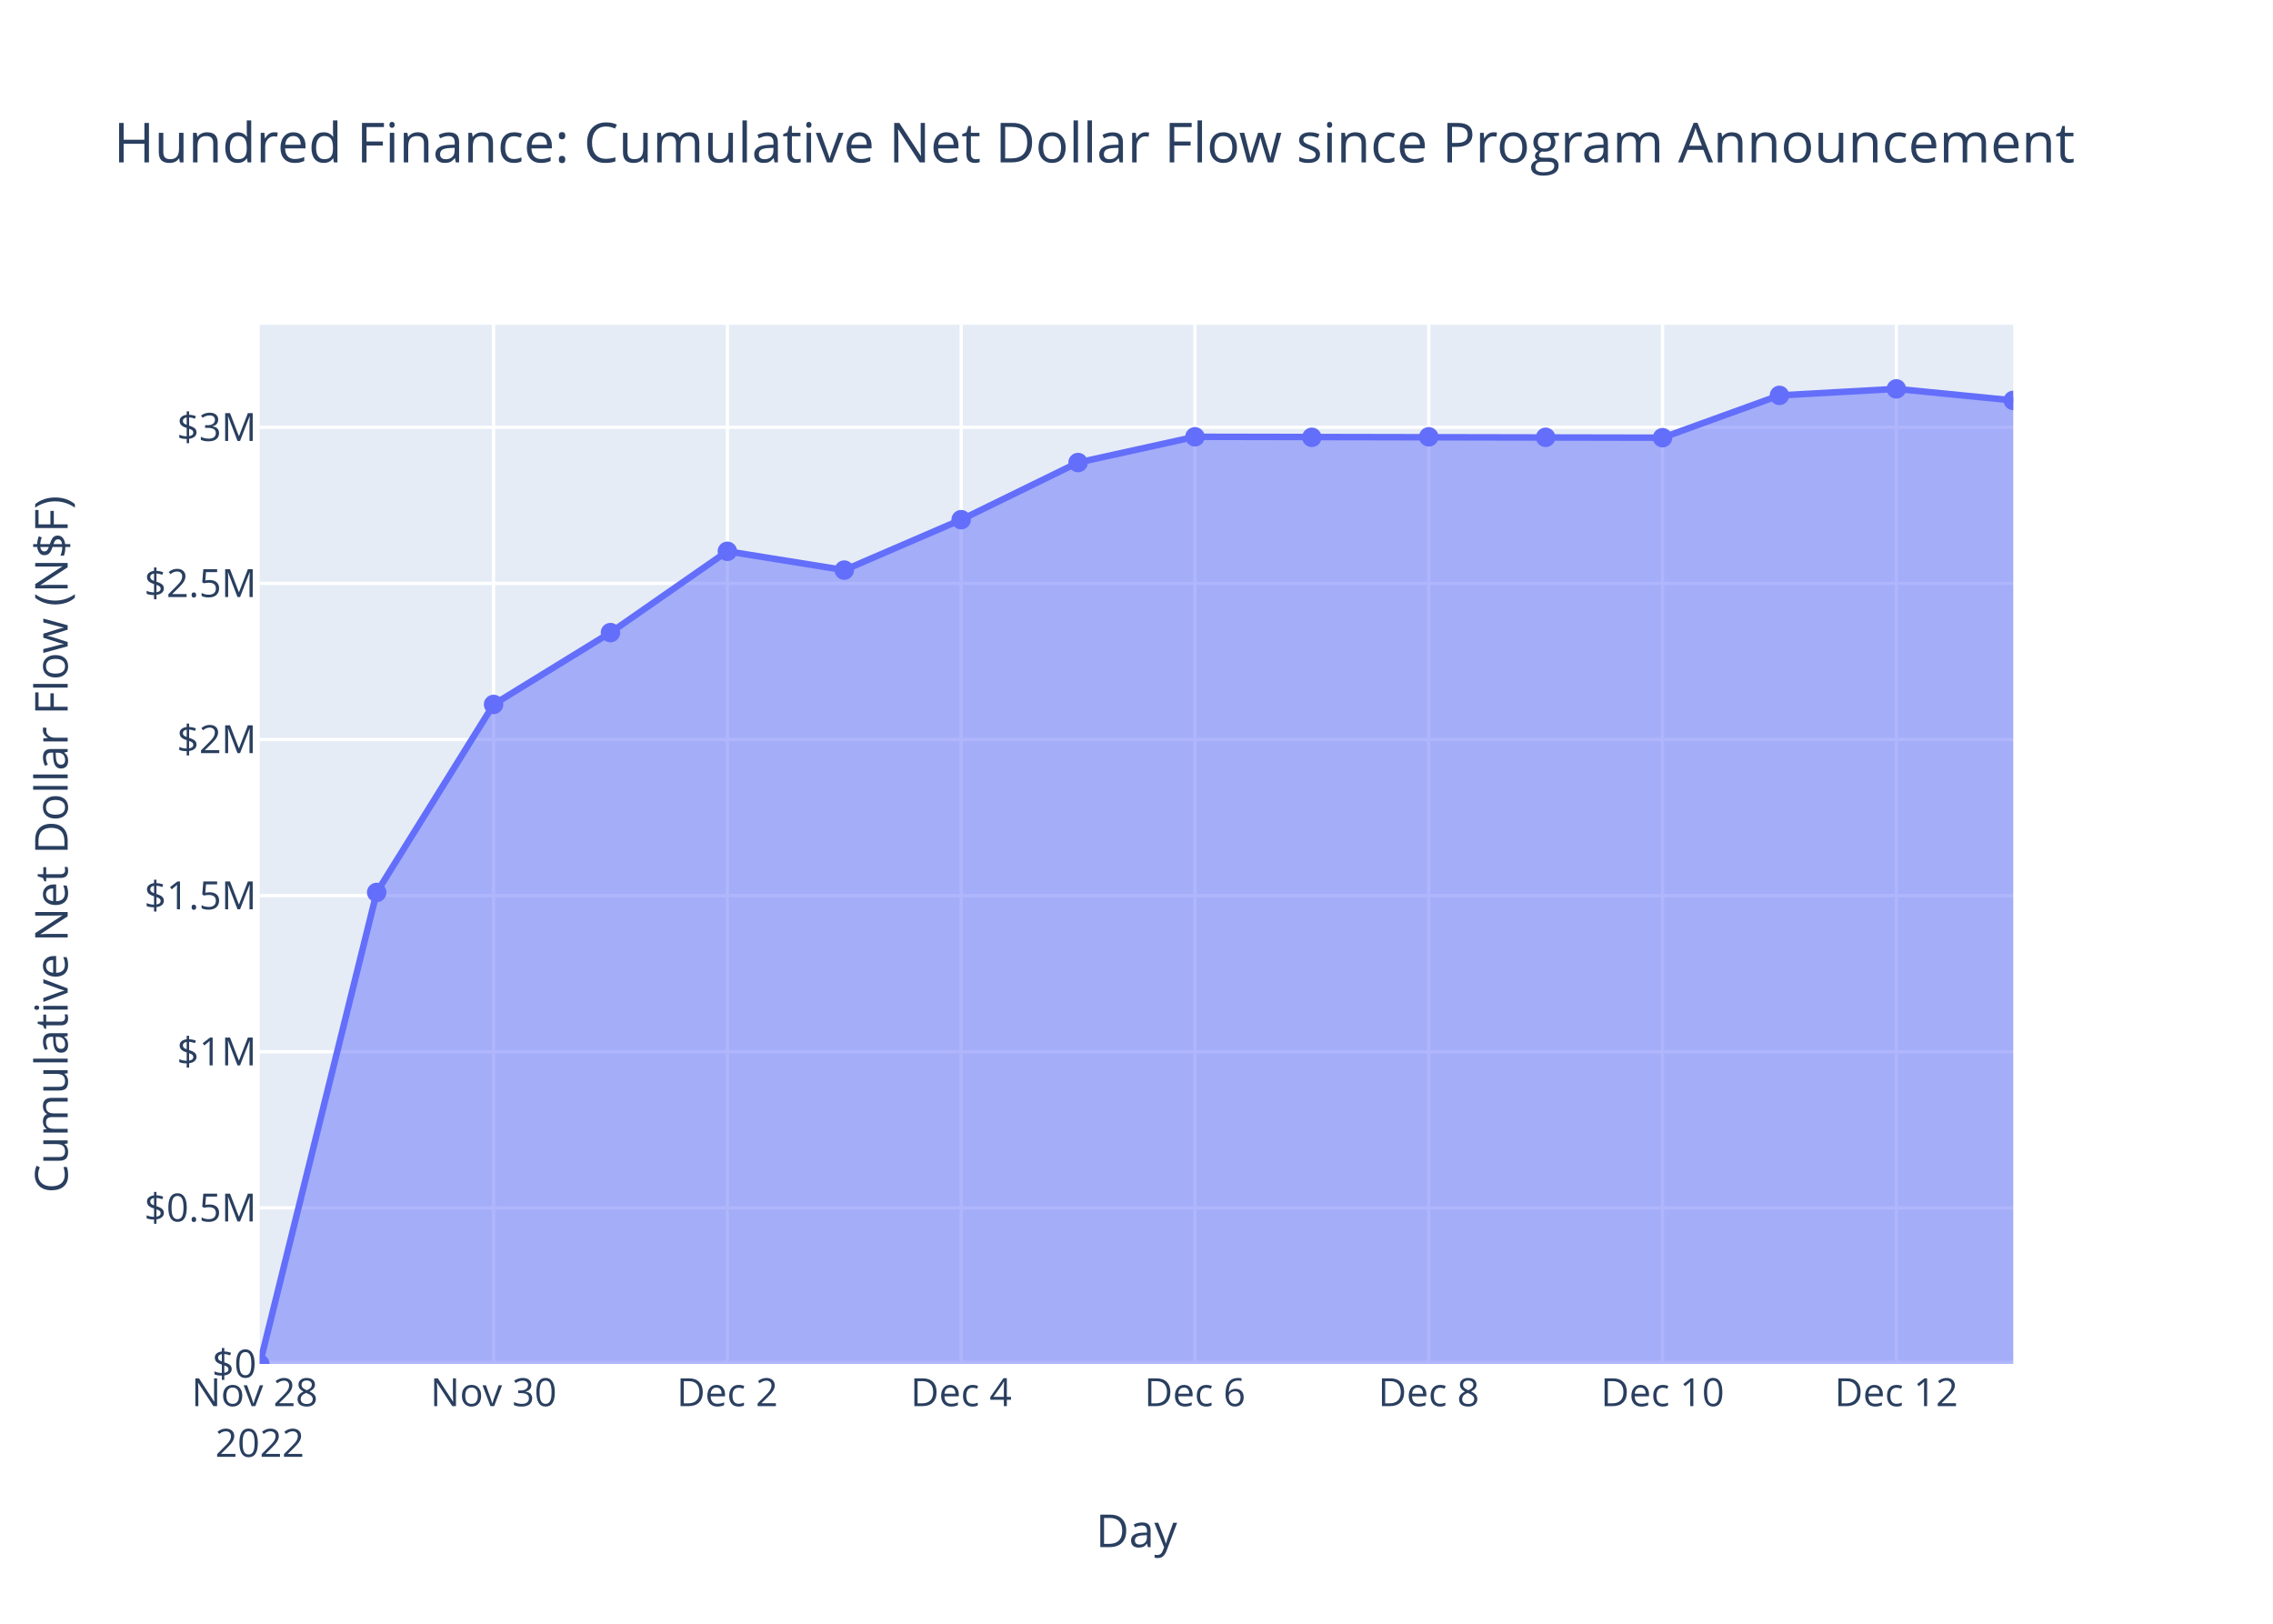
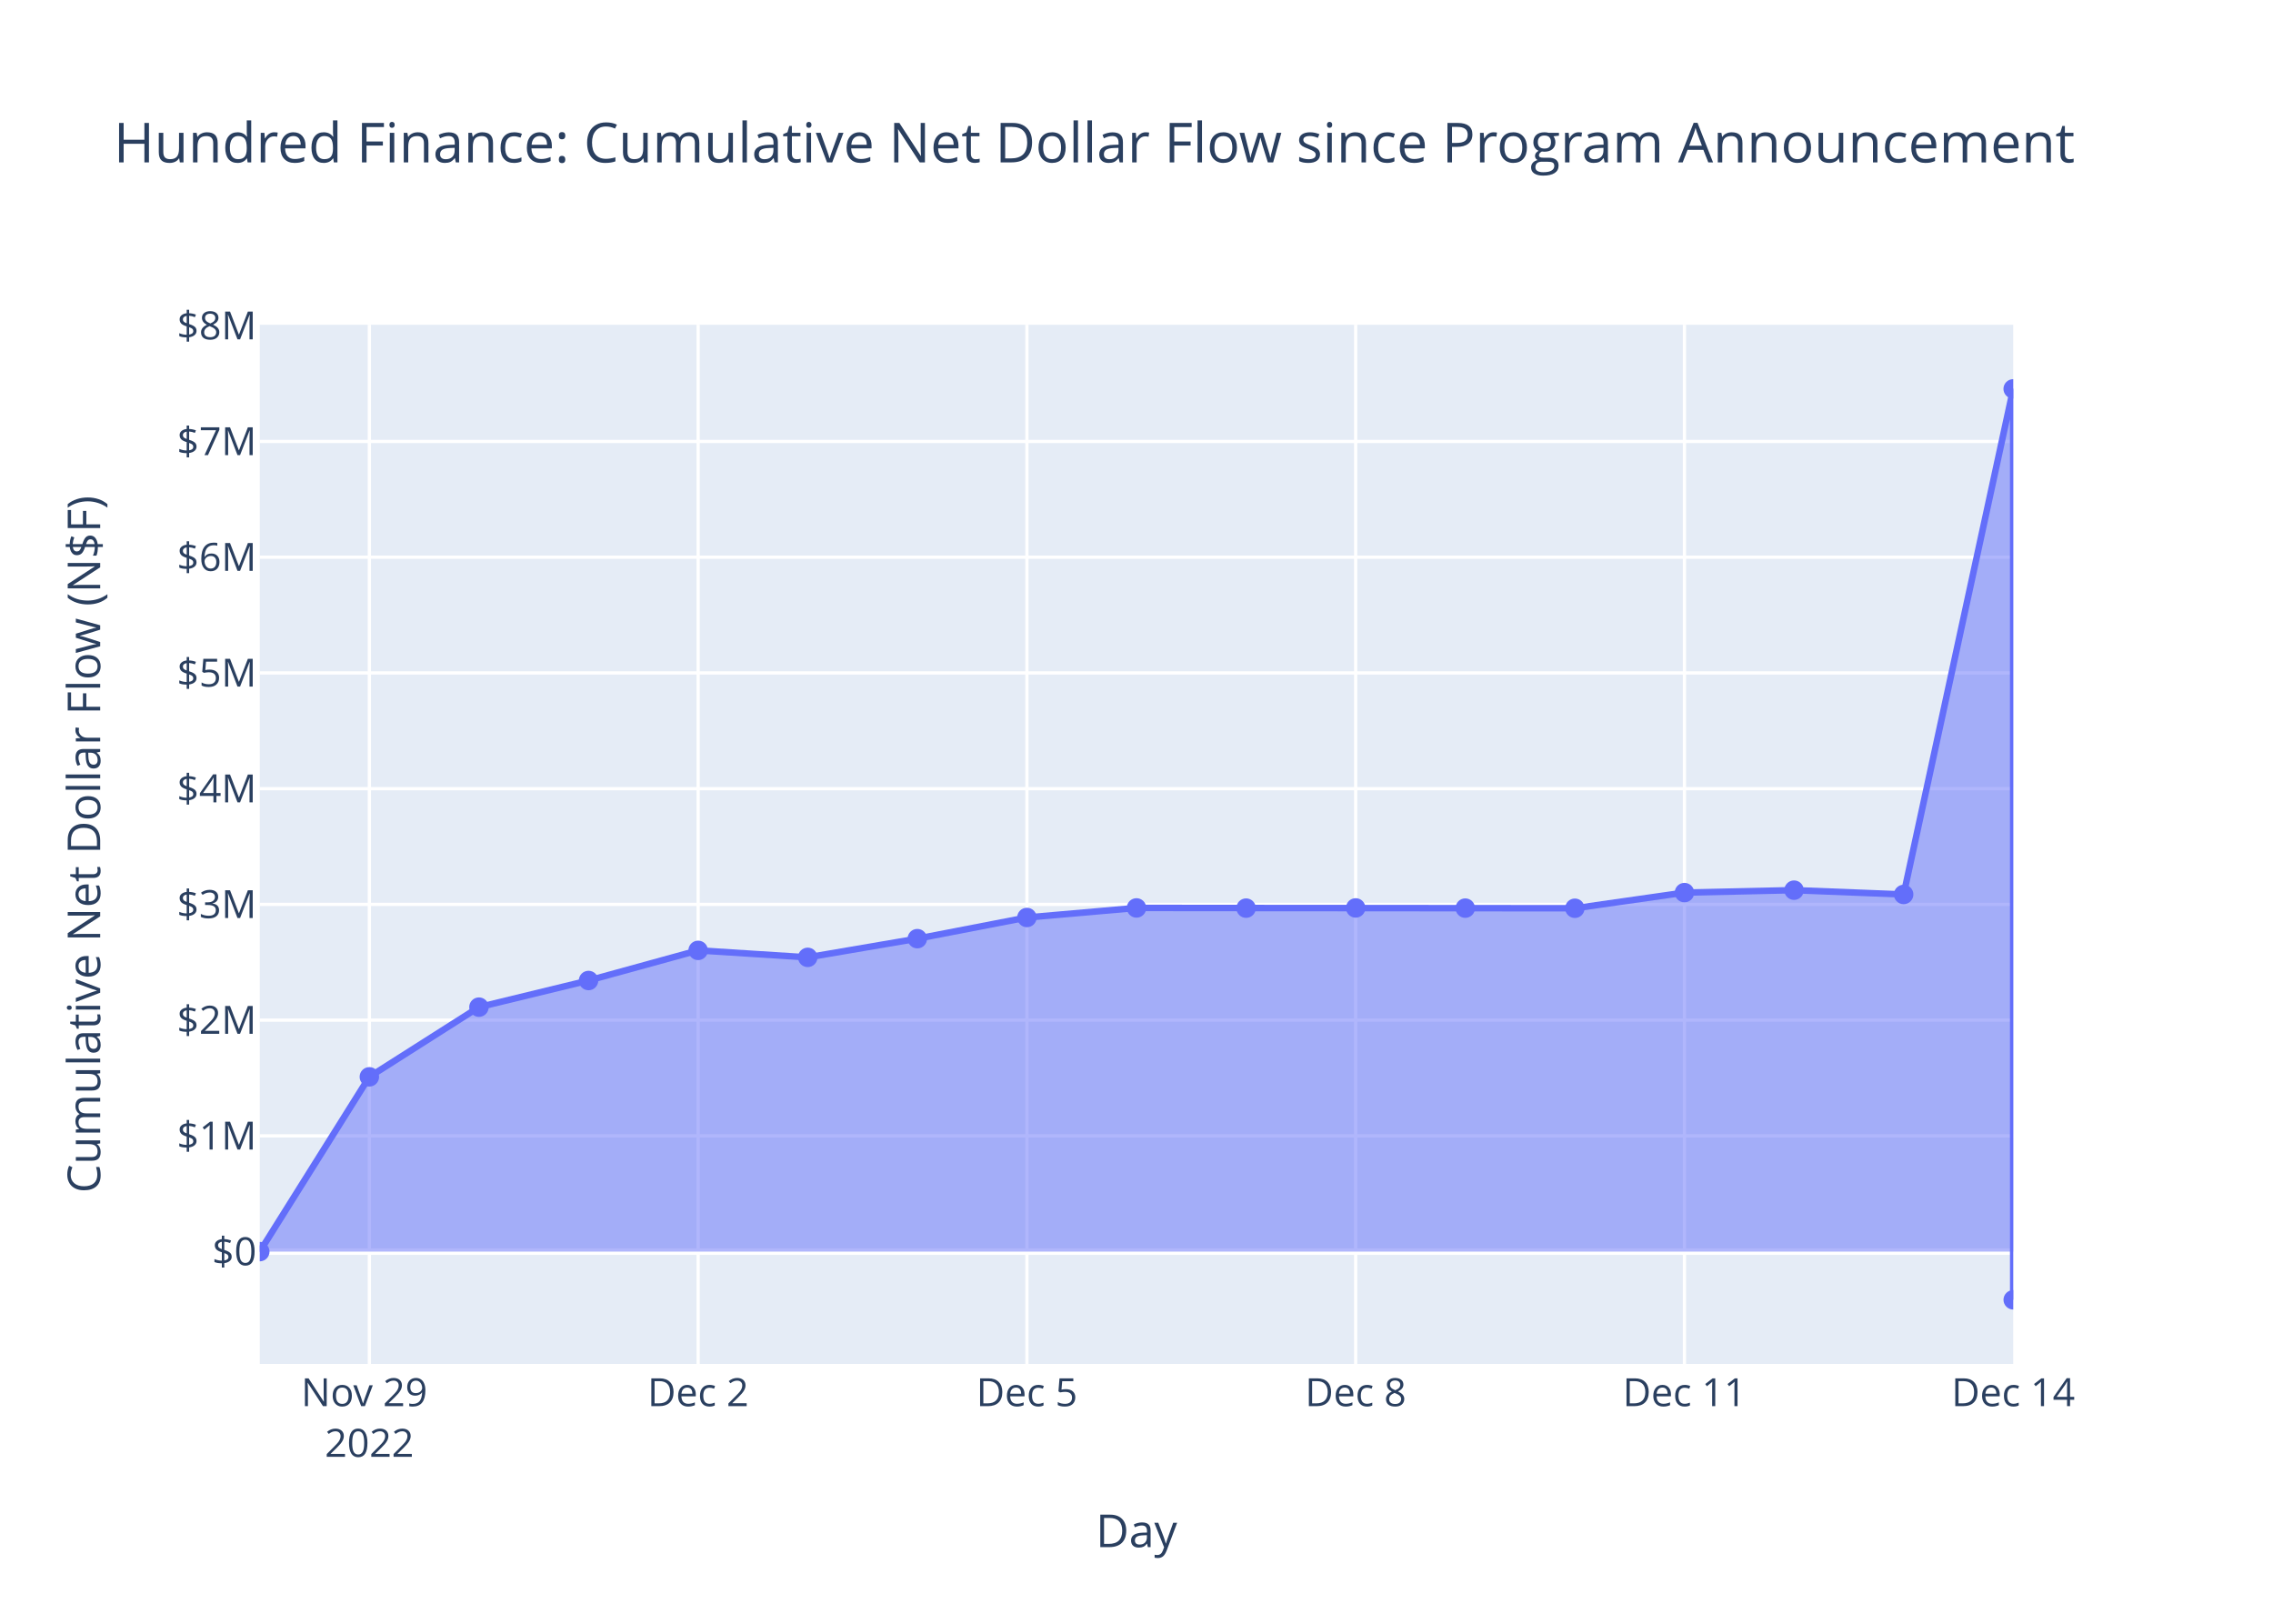
<svg xmlns="http://www.w3.org/2000/svg" class="main-svg" width="700" height="500" style="" viewBox="0 0 700 500">
  <rect x="0" y="0" width="700" height="500" style="fill: rgb(255, 255, 255); fill-opacity: 1;" />
-   <defs id="defs-d6b5f0">
+   <defs id="defs-e18f85">
    <g class="clips">
-       <clipPath id="clipd6b5f0xyplot" class="plotclip">
+       <clipPath id="clipe18f85xyplot" class="plotclip">
        <rect width="540" height="320" />
      </clipPath>
-       <clipPath class="axesclip" id="clipd6b5f0x">
+       <clipPath class="axesclip" id="clipe18f85x">
        <rect x="80" y="0" width="540" height="500" />
      </clipPath>
-       <clipPath class="axesclip" id="clipd6b5f0y">
+       <clipPath class="axesclip" id="clipe18f85y">
        <rect x="0" y="100" width="700" height="320" />
      </clipPath>
-       <clipPath class="axesclip" id="clipd6b5f0xy">
+       <clipPath class="axesclip" id="clipe18f85xy">
        <rect x="80" y="100" width="540" height="320" />
      </clipPath>
    </g>
    <g class="gradients" />
    <g class="patterns" />
  </defs>
  <g class="bglayer">
    <rect class="bg" x="80" y="100" width="540" height="320" style="fill: rgb(229, 236, 246); fill-opacity: 1; stroke-width: 0;" />
  </g>
  <g class="layer-below">
    <g class="imagelayer" />
    <g class="shapelayer" />
  </g>
  <g class="cartesianlayer">
    <g class="subplot xy">
      <g class="layer-subplot">
        <g class="shapelayer" />
        <g class="imagelayer" />
      </g>
      <g class="minor-gridlayer">
        <g class="x" />
        <g class="y" />
      </g>
      <g class="gridlayer">
        <g class="x">
-           <path class="xgrid crisp" transform="translate(152,0)" d="M0,100v320" style="stroke: rgb(255, 255, 255); stroke-opacity: 1; stroke-width: 1px;" />
-           <path class="xgrid crisp" transform="translate(224,0)" d="M0,100v320" style="stroke: rgb(255, 255, 255); stroke-opacity: 1; stroke-width: 1px;" />
-           <path class="xgrid crisp" transform="translate(296,0)" d="M0,100v320" style="stroke: rgb(255, 255, 255); stroke-opacity: 1; stroke-width: 1px;" />
-           <path class="xgrid crisp" transform="translate(368,0)" d="M0,100v320" style="stroke: rgb(255, 255, 255); stroke-opacity: 1; stroke-width: 1px;" />
-           <path class="xgrid crisp" transform="translate(440,0)" d="M0,100v320" style="stroke: rgb(255, 255, 255); stroke-opacity: 1; stroke-width: 1px;" />
-           <path class="xgrid crisp" transform="translate(512,0)" d="M0,100v320" style="stroke: rgb(255, 255, 255); stroke-opacity: 1; stroke-width: 1px;" />
-           <path class="xgrid crisp" transform="translate(584,0)" d="M0,100v320" style="stroke: rgb(255, 255, 255); stroke-opacity: 1; stroke-width: 1px;" />
+           <path class="xgrid crisp" transform="translate(113.75,0)" d="M0,100v320" style="stroke: rgb(255, 255, 255); stroke-opacity: 1; stroke-width: 1px;" />
+           <path class="xgrid crisp" transform="translate(215,0)" d="M0,100v320" style="stroke: rgb(255, 255, 255); stroke-opacity: 1; stroke-width: 1px;" />
+           <path class="xgrid crisp" transform="translate(316.25,0)" d="M0,100v320" style="stroke: rgb(255, 255, 255); stroke-opacity: 1; stroke-width: 1px;" />
+           <path class="xgrid crisp" transform="translate(417.5,0)" d="M0,100v320" style="stroke: rgb(255, 255, 255); stroke-opacity: 1; stroke-width: 1px;" />
+           <path class="xgrid crisp" transform="translate(518.75,0)" d="M0,100v320" style="stroke: rgb(255, 255, 255); stroke-opacity: 1; stroke-width: 1px;" />
        </g>
        <g class="y">
-           <path class="ygrid crisp" transform="translate(0,371.93)" d="M80,0h540" style="stroke: rgb(255, 255, 255); stroke-opacity: 1; stroke-width: 1px;" />
-           <path class="ygrid crisp" transform="translate(0,323.86)" d="M80,0h540" style="stroke: rgb(255, 255, 255); stroke-opacity: 1; stroke-width: 1px;" />
-           <path class="ygrid crisp" transform="translate(0,275.79)" d="M80,0h540" style="stroke: rgb(255, 255, 255); stroke-opacity: 1; stroke-width: 1px;" />
-           <path class="ygrid crisp" transform="translate(0,227.71)" d="M80,0h540" style="stroke: rgb(255, 255, 255); stroke-opacity: 1; stroke-width: 1px;" />
-           <path class="ygrid crisp" transform="translate(0,179.64)" d="M80,0h540" style="stroke: rgb(255, 255, 255); stroke-opacity: 1; stroke-width: 1px;" />
-           <path class="ygrid crisp" transform="translate(0,131.57)" d="M80,0h540" style="stroke: rgb(255, 255, 255); stroke-opacity: 1; stroke-width: 1px;" />
+           <path class="ygrid crisp" transform="translate(0,349.77)" d="M80,0h540" style="stroke: rgb(255, 255, 255); stroke-opacity: 1; stroke-width: 1px;" />
+           <path class="ygrid crisp" transform="translate(0,314.13)" d="M80,0h540" style="stroke: rgb(255, 255, 255); stroke-opacity: 1; stroke-width: 1px;" />
+           <path class="ygrid crisp" transform="translate(0,278.49)" d="M80,0h540" style="stroke: rgb(255, 255, 255); stroke-opacity: 1; stroke-width: 1px;" />
+           <path class="ygrid crisp" transform="translate(0,242.86)" d="M80,0h540" style="stroke: rgb(255, 255, 255); stroke-opacity: 1; stroke-width: 1px;" />
+           <path class="ygrid crisp" transform="translate(0,207.22)" d="M80,0h540" style="stroke: rgb(255, 255, 255); stroke-opacity: 1; stroke-width: 1px;" />
+           <path class="ygrid crisp" transform="translate(0,171.58)" d="M80,0h540" style="stroke: rgb(255, 255, 255); stroke-opacity: 1; stroke-width: 1px;" />
+           <path class="ygrid crisp" transform="translate(0,135.94)" d="M80,0h540" style="stroke: rgb(255, 255, 255); stroke-opacity: 1; stroke-width: 1px;" />
        </g>
      </g>
      <g class="zerolinelayer">
-         <path class="yzl zl crisp" transform="translate(0,420)" d="M80,0h540" style="stroke: rgb(255, 255, 255); stroke-opacity: 1; stroke-width: 2px;" />
+         <path class="yzl zl crisp" transform="translate(0,385.41)" d="M80,0h540" style="stroke: rgb(255, 255, 255); stroke-opacity: 1; stroke-width: 2px;" />
      </g>
      <path class="xlines-below" />
      <path class="ylines-below" />
      <g class="overlines-below" />
      <g class="xaxislayer-below" />
      <g class="yaxislayer-below" />
      <g class="overaxes-below" />
-       <g class="plot" transform="translate(80,100)" clip-path="url(#clipd6b5f0xyplot)">
+       <g class="plot" transform="translate(80,100)" clip-path="url(#clipe18f85xyplot)">
        <g class="scatterlayer mlayer">
-           <g class="trace scatter trace695b90" style="stroke-miterlimit: 2;">
+           <g class="trace scatter tracefec432" style="stroke-miterlimit: 2;">
            <g class="fills">
              <g>
-                 <path class="js-fill" d="M540,320L0,320L0,320L36,174.81L72,116.92L108,94.79L144,69.76L180,75.55L216,60.02L252,42.43L288,34.5L432,34.78L468,21.75L504,19.75L540,23.3" style="fill: rgb(99, 110, 250); fill-opacity: 0.5; stroke-width: 0;" />
+                 <path class="js-fill" d="M540,285.41L0,285.41L0,285.41L33.75,231.59L67.5,210.13L101.25,201.93L135,192.65L168.75,194.8L202.5,189.04L236.25,182.52L270,179.58L405,179.68L438.75,174.86L472.5,174.11L506.25,175.43L539.99,19.75L540,300.25" style="fill: rgb(99, 110, 250); fill-opacity: 0.5; stroke-width: 0;" />
              </g>
            </g>
            <g class="errorbars" />
            <g class="lines">
-               <path class="js-line" d="M0,320L36,174.81L72,116.92L108,94.79L144,69.76L180,75.55L216,60.02L252,42.43L288,34.5L432,34.78L468,21.75L504,19.75L540,23.3" style="vector-effect: non-scaling-stroke; fill: none; stroke: rgb(99, 110, 250); stroke-opacity: 1; stroke-width: 2px; opacity: 1;" />
+               <path class="js-line" d="M0,285.41L33.75,231.59L67.5,210.13L101.25,201.93L135,192.65L168.75,194.8L202.5,189.04L236.25,182.52L270,179.58L405,179.68L438.75,174.86L472.5,174.11L506.25,175.43L539.99,19.75L540,300.25" style="vector-effect: non-scaling-stroke; fill: none; stroke: rgb(99, 110, 250); stroke-opacity: 1; stroke-width: 2px; opacity: 1;" />
            </g>
            <g class="points">
-               <path class="point" transform="translate(0,320)" d="M3,0A3,3 0 1,1 0,-3A3,3 0 0,1 3,0Z" style="opacity: 1; stroke-width: 0px; fill: rgb(99, 110, 250); fill-opacity: 1;" />
-               <path class="point" transform="translate(36,174.81)" d="M3,0A3,3 0 1,1 0,-3A3,3 0 0,1 3,0Z" style="opacity: 1; stroke-width: 0px; fill: rgb(99, 110, 250); fill-opacity: 1;" />
-               <path class="point" transform="translate(72,116.92)" d="M3,0A3,3 0 1,1 0,-3A3,3 0 0,1 3,0Z" style="opacity: 1; stroke-width: 0px; fill: rgb(99, 110, 250); fill-opacity: 1;" />
-               <path class="point" transform="translate(108,94.79)" d="M3,0A3,3 0 1,1 0,-3A3,3 0 0,1 3,0Z" style="opacity: 1; stroke-width: 0px; fill: rgb(99, 110, 250); fill-opacity: 1;" />
-               <path class="point" transform="translate(144,69.76)" d="M3,0A3,3 0 1,1 0,-3A3,3 0 0,1 3,0Z" style="opacity: 1; stroke-width: 0px; fill: rgb(99, 110, 250); fill-opacity: 1;" />
-               <path class="point" transform="translate(180,75.55)" d="M3,0A3,3 0 1,1 0,-3A3,3 0 0,1 3,0Z" style="opacity: 1; stroke-width: 0px; fill: rgb(99, 110, 250); fill-opacity: 1;" />
-               <path class="point" transform="translate(216,60.02)" d="M3,0A3,3 0 1,1 0,-3A3,3 0 0,1 3,0Z" style="opacity: 1; stroke-width: 0px; fill: rgb(99, 110, 250); fill-opacity: 1;" />
-               <path class="point" transform="translate(252,42.43)" d="M3,0A3,3 0 1,1 0,-3A3,3 0 0,1 3,0Z" style="opacity: 1; stroke-width: 0px; fill: rgb(99, 110, 250); fill-opacity: 1;" />
-               <path class="point" transform="translate(288,34.5)" d="M3,0A3,3 0 1,1 0,-3A3,3 0 0,1 3,0Z" style="opacity: 1; stroke-width: 0px; fill: rgb(99, 110, 250); fill-opacity: 1;" />
-               <path class="point" transform="translate(324,34.66)" d="M3,0A3,3 0 1,1 0,-3A3,3 0 0,1 3,0Z" style="opacity: 1; stroke-width: 0px; fill: rgb(99, 110, 250); fill-opacity: 1;" />
-               <path class="point" transform="translate(360,34.51)" d="M3,0A3,3 0 1,1 0,-3A3,3 0 0,1 3,0Z" style="opacity: 1; stroke-width: 0px; fill: rgb(99, 110, 250); fill-opacity: 1;" />
-               <path class="point" transform="translate(396,34.66)" d="M3,0A3,3 0 1,1 0,-3A3,3 0 0,1 3,0Z" style="opacity: 1; stroke-width: 0px; fill: rgb(99, 110, 250); fill-opacity: 1;" />
-               <path class="point" transform="translate(432,34.78)" d="M3,0A3,3 0 1,1 0,-3A3,3 0 0,1 3,0Z" style="opacity: 1; stroke-width: 0px; fill: rgb(99, 110, 250); fill-opacity: 1;" />
-               <path class="point" transform="translate(468,21.75)" d="M3,0A3,3 0 1,1 0,-3A3,3 0 0,1 3,0Z" style="opacity: 1; stroke-width: 0px; fill: rgb(99, 110, 250); fill-opacity: 1;" />
-               <path class="point" transform="translate(504,19.75)" d="M3,0A3,3 0 1,1 0,-3A3,3 0 0,1 3,0Z" style="opacity: 1; stroke-width: 0px; fill: rgb(99, 110, 250); fill-opacity: 1;" />
-               <path class="point" transform="translate(540,23.3)" d="M3,0A3,3 0 1,1 0,-3A3,3 0 0,1 3,0Z" style="opacity: 1; stroke-width: 0px; fill: rgb(99, 110, 250); fill-opacity: 1;" />
+               <path class="point" transform="translate(0,285.41)" d="M3,0A3,3 0 1,1 0,-3A3,3 0 0,1 3,0Z" style="opacity: 1; stroke-width: 0px; fill: rgb(99, 110, 250); fill-opacity: 1;" />
+               <path class="point" transform="translate(33.75,231.59)" d="M3,0A3,3 0 1,1 0,-3A3,3 0 0,1 3,0Z" style="opacity: 1; stroke-width: 0px; fill: rgb(99, 110, 250); fill-opacity: 1;" />
+               <path class="point" transform="translate(67.5,210.13)" d="M3,0A3,3 0 1,1 0,-3A3,3 0 0,1 3,0Z" style="opacity: 1; stroke-width: 0px; fill: rgb(99, 110, 250); fill-opacity: 1;" />
+               <path class="point" transform="translate(101.25,201.93)" d="M3,0A3,3 0 1,1 0,-3A3,3 0 0,1 3,0Z" style="opacity: 1; stroke-width: 0px; fill: rgb(99, 110, 250); fill-opacity: 1;" />
+               <path class="point" transform="translate(135,192.65)" d="M3,0A3,3 0 1,1 0,-3A3,3 0 0,1 3,0Z" style="opacity: 1; stroke-width: 0px; fill: rgb(99, 110, 250); fill-opacity: 1;" />
+               <path class="point" transform="translate(168.75,194.8)" d="M3,0A3,3 0 1,1 0,-3A3,3 0 0,1 3,0Z" style="opacity: 1; stroke-width: 0px; fill: rgb(99, 110, 250); fill-opacity: 1;" />
+               <path class="point" transform="translate(202.5,189.04)" d="M3,0A3,3 0 1,1 0,-3A3,3 0 0,1 3,0Z" style="opacity: 1; stroke-width: 0px; fill: rgb(99, 110, 250); fill-opacity: 1;" />
+               <path class="point" transform="translate(236.25,182.52)" d="M3,0A3,3 0 1,1 0,-3A3,3 0 0,1 3,0Z" style="opacity: 1; stroke-width: 0px; fill: rgb(99, 110, 250); fill-opacity: 1;" />
+               <path class="point" transform="translate(270,179.58)" d="M3,0A3,3 0 1,1 0,-3A3,3 0 0,1 3,0Z" style="opacity: 1; stroke-width: 0px; fill: rgb(99, 110, 250); fill-opacity: 1;" />
+               <path class="point" transform="translate(303.75,179.64)" d="M3,0A3,3 0 1,1 0,-3A3,3 0 0,1 3,0Z" style="opacity: 1; stroke-width: 0px; fill: rgb(99, 110, 250); fill-opacity: 1;" />
+               <path class="point" transform="translate(337.5,179.58)" d="M3,0A3,3 0 1,1 0,-3A3,3 0 0,1 3,0Z" style="opacity: 1; stroke-width: 0px; fill: rgb(99, 110, 250); fill-opacity: 1;" />
+               <path class="point" transform="translate(371.25,179.64)" d="M3,0A3,3 0 1,1 0,-3A3,3 0 0,1 3,0Z" style="opacity: 1; stroke-width: 0px; fill: rgb(99, 110, 250); fill-opacity: 1;" />
+               <path class="point" transform="translate(405,179.68)" d="M3,0A3,3 0 1,1 0,-3A3,3 0 0,1 3,0Z" style="opacity: 1; stroke-width: 0px; fill: rgb(99, 110, 250); fill-opacity: 1;" />
+               <path class="point" transform="translate(438.75,174.86)" d="M3,0A3,3 0 1,1 0,-3A3,3 0 0,1 3,0Z" style="opacity: 1; stroke-width: 0px; fill: rgb(99, 110, 250); fill-opacity: 1;" />
+               <path class="point" transform="translate(472.5,174.11)" d="M3,0A3,3 0 1,1 0,-3A3,3 0 0,1 3,0Z" style="opacity: 1; stroke-width: 0px; fill: rgb(99, 110, 250); fill-opacity: 1;" />
+               <path class="point" transform="translate(506.25,175.43)" d="M3,0A3,3 0 1,1 0,-3A3,3 0 0,1 3,0Z" style="opacity: 1; stroke-width: 0px; fill: rgb(99, 110, 250); fill-opacity: 1;" />
+               <path class="point" transform="translate(539.99,19.75)" d="M3,0A3,3 0 1,1 0,-3A3,3 0 0,1 3,0Z" style="opacity: 1; stroke-width: 0px; fill: rgb(99, 110, 250); fill-opacity: 1;" />
+               <path class="point" transform="translate(540,300.25)" d="M3,0A3,3 0 1,1 0,-3A3,3 0 0,1 3,0Z" style="opacity: 1; stroke-width: 0px; fill: rgb(99, 110, 250); fill-opacity: 1;" />
            </g>
            <g class="text" />
          </g>
        </g>
      </g>
      <g class="overplot" />
      <path class="xlines-above crisp" d="M0,0" style="fill: none;" />
      <path class="ylines-above crisp" d="M0,0" style="fill: none;" />
      <g class="overlines-above" />
      <g class="xaxislayer-above">
        <g class="xtick">
-           <text text-anchor="middle" x="0" y="433" transform="translate(80,0)" style="font-family: 'Open Sans', verdana, arial, sans-serif; font-size: 12px; fill: rgb(42, 63, 95); fill-opacity: 1; white-space: pre; opacity: 1;">
-             <tspan class="line" dy="0em" x="0" y="433">Nov 28</tspan>
+           <text text-anchor="middle" x="0" y="433" transform="translate(113.75,0)" style="font-family: 'Open Sans', verdana, arial, sans-serif; font-size: 12px; fill: rgb(42, 63, 95); fill-opacity: 1; white-space: pre; opacity: 1;">
+             <tspan class="line" dy="0em" x="0" y="433">Nov 29</tspan>
            <tspan class="line" dy="1.3em" x="0" y="433">2022</tspan>
          </text>
        </g>
        <g class="xtick">
-           <text text-anchor="middle" x="0" y="433" style="font-family: 'Open Sans', verdana, arial, sans-serif; font-size: 12px; fill: rgb(42, 63, 95); fill-opacity: 1; white-space: pre; opacity: 1;" transform="translate(152,0)">Nov 30</text>
+           <text text-anchor="middle" x="0" y="433" style="font-family: 'Open Sans', verdana, arial, sans-serif; font-size: 12px; fill: rgb(42, 63, 95); fill-opacity: 1; white-space: pre; opacity: 1;" transform="translate(215,0)">Dec 2</text>
        </g>
        <g class="xtick">
-           <text text-anchor="middle" x="0" y="433" style="font-family: 'Open Sans', verdana, arial, sans-serif; font-size: 12px; fill: rgb(42, 63, 95); fill-opacity: 1; white-space: pre; opacity: 1;" transform="translate(224,0)">Dec 2</text>
+           <text text-anchor="middle" x="0" y="433" style="font-family: 'Open Sans', verdana, arial, sans-serif; font-size: 12px; fill: rgb(42, 63, 95); fill-opacity: 1; white-space: pre; opacity: 1;" transform="translate(316.25,0)">Dec 5</text>
        </g>
        <g class="xtick">
-           <text text-anchor="middle" x="0" y="433" style="font-family: 'Open Sans', verdana, arial, sans-serif; font-size: 12px; fill: rgb(42, 63, 95); fill-opacity: 1; white-space: pre; opacity: 1;" transform="translate(296,0)">Dec 4</text>
+           <text text-anchor="middle" x="0" y="433" style="font-family: 'Open Sans', verdana, arial, sans-serif; font-size: 12px; fill: rgb(42, 63, 95); fill-opacity: 1; white-space: pre; opacity: 1;" transform="translate(417.5,0)">Dec 8</text>
        </g>
        <g class="xtick">
-           <text text-anchor="middle" x="0" y="433" style="font-family: 'Open Sans', verdana, arial, sans-serif; font-size: 12px; fill: rgb(42, 63, 95); fill-opacity: 1; white-space: pre; opacity: 1;" transform="translate(368,0)">Dec 6</text>
+           <text text-anchor="middle" x="0" y="433" style="font-family: 'Open Sans', verdana, arial, sans-serif; font-size: 12px; fill: rgb(42, 63, 95); fill-opacity: 1; white-space: pre; opacity: 1;" transform="translate(518.75,0)">Dec 11</text>
        </g>
        <g class="xtick">
-           <text text-anchor="middle" x="0" y="433" style="font-family: 'Open Sans', verdana, arial, sans-serif; font-size: 12px; fill: rgb(42, 63, 95); fill-opacity: 1; white-space: pre; opacity: 1;" transform="translate(440,0)">Dec 8</text>
-         </g>
-         <g class="xtick">
-           <text text-anchor="middle" x="0" y="433" style="font-family: 'Open Sans', verdana, arial, sans-serif; font-size: 12px; fill: rgb(42, 63, 95); fill-opacity: 1; white-space: pre; opacity: 1;" transform="translate(512,0)">Dec 10</text>
-         </g>
-         <g class="xtick">
-           <text text-anchor="middle" x="0" y="433" style="font-family: 'Open Sans', verdana, arial, sans-serif; font-size: 12px; fill: rgb(42, 63, 95); fill-opacity: 1; white-space: pre; opacity: 1;" transform="translate(584,0)">Dec 12</text>
+           <text text-anchor="middle" x="0" y="433" style="font-family: 'Open Sans', verdana, arial, sans-serif; font-size: 12px; fill: rgb(42, 63, 95); fill-opacity: 1; white-space: pre; opacity: 1;" transform="translate(620,0)">Dec 14</text>
        </g>
      </g>
      <g class="yaxislayer-above">
        <g class="ytick">
-           <text text-anchor="end" x="79" y="4.2" transform="translate(0,420)" style="font-family: 'Open Sans', verdana, arial, sans-serif; font-size: 12px; fill: rgb(42, 63, 95); fill-opacity: 1; white-space: pre; opacity: 1;">$0</text>
+           <text text-anchor="end" x="79" y="4.2" transform="translate(0,385.41)" style="font-family: 'Open Sans', verdana, arial, sans-serif; font-size: 12px; fill: rgb(42, 63, 95); fill-opacity: 1; white-space: pre; opacity: 1;">$0</text>
        </g>
        <g class="ytick">
-           <text text-anchor="end" x="79" y="4.2" style="font-family: 'Open Sans', verdana, arial, sans-serif; font-size: 12px; fill: rgb(42, 63, 95); fill-opacity: 1; white-space: pre; opacity: 1;" transform="translate(0,371.93)">$0.5M</text>
+           <text text-anchor="end" x="79" y="4.2" style="font-family: 'Open Sans', verdana, arial, sans-serif; font-size: 12px; fill: rgb(42, 63, 95); fill-opacity: 1; white-space: pre; opacity: 1;" transform="translate(0,349.77)">$1M</text>
        </g>
        <g class="ytick">
-           <text text-anchor="end" x="79" y="4.2" style="font-family: 'Open Sans', verdana, arial, sans-serif; font-size: 12px; fill: rgb(42, 63, 95); fill-opacity: 1; white-space: pre; opacity: 1;" transform="translate(0,323.86)">$1M</text>
+           <text text-anchor="end" x="79" y="4.2" style="font-family: 'Open Sans', verdana, arial, sans-serif; font-size: 12px; fill: rgb(42, 63, 95); fill-opacity: 1; white-space: pre; opacity: 1;" transform="translate(0,314.13)">$2M</text>
        </g>
        <g class="ytick">
-           <text text-anchor="end" x="79" y="4.2" style="font-family: 'Open Sans', verdana, arial, sans-serif; font-size: 12px; fill: rgb(42, 63, 95); fill-opacity: 1; white-space: pre; opacity: 1;" transform="translate(0,275.79)">$1.5M</text>
+           <text text-anchor="end" x="79" y="4.2" style="font-family: 'Open Sans', verdana, arial, sans-serif; font-size: 12px; fill: rgb(42, 63, 95); fill-opacity: 1; white-space: pre; opacity: 1;" transform="translate(0,278.49)">$3M</text>
        </g>
        <g class="ytick">
-           <text text-anchor="end" x="79" y="4.2" style="font-family: 'Open Sans', verdana, arial, sans-serif; font-size: 12px; fill: rgb(42, 63, 95); fill-opacity: 1; white-space: pre; opacity: 1;" transform="translate(0,227.71)">$2M</text>
+           <text text-anchor="end" x="79" y="4.2" style="font-family: 'Open Sans', verdana, arial, sans-serif; font-size: 12px; fill: rgb(42, 63, 95); fill-opacity: 1; white-space: pre; opacity: 1;" transform="translate(0,242.86)">$4M</text>
        </g>
        <g class="ytick">
-           <text text-anchor="end" x="79" y="4.2" style="font-family: 'Open Sans', verdana, arial, sans-serif; font-size: 12px; fill: rgb(42, 63, 95); fill-opacity: 1; white-space: pre; opacity: 1;" transform="translate(0,179.64)">$2.5M</text>
+           <text text-anchor="end" x="79" y="4.2" style="font-family: 'Open Sans', verdana, arial, sans-serif; font-size: 12px; fill: rgb(42, 63, 95); fill-opacity: 1; white-space: pre; opacity: 1;" transform="translate(0,207.22)">$5M</text>
        </g>
        <g class="ytick">
-           <text text-anchor="end" x="79" y="4.2" style="font-family: 'Open Sans', verdana, arial, sans-serif; font-size: 12px; fill: rgb(42, 63, 95); fill-opacity: 1; white-space: pre; opacity: 1;" transform="translate(0,131.57)">$3M</text>
+           <text text-anchor="end" x="79" y="4.2" style="font-family: 'Open Sans', verdana, arial, sans-serif; font-size: 12px; fill: rgb(42, 63, 95); fill-opacity: 1; white-space: pre; opacity: 1;" transform="translate(0,171.58)">$6M</text>
+         </g>
+         <g class="ytick">
+           <text text-anchor="end" x="79" y="4.2" style="font-family: 'Open Sans', verdana, arial, sans-serif; font-size: 12px; fill: rgb(42, 63, 95); fill-opacity: 1; white-space: pre; opacity: 1;" transform="translate(0,135.94)">$7M</text>
+         </g>
+         <g class="ytick">
+           <text text-anchor="end" x="79" y="4.2" style="font-family: 'Open Sans', verdana, arial, sans-serif; font-size: 12px; fill: rgb(42, 63, 95); fill-opacity: 1; white-space: pre; opacity: 1;" transform="translate(0,100.3)">$8M</text>
        </g>
      </g>
      <g class="overaxes-above" />
    </g>
  </g>
  <g class="polarlayer" />
  <g class="smithlayer" />
  <g class="ternarylayer" />
  <g class="geolayer" />
  <g class="funnelarealayer" />
  <g class="pielayer" />
  <g class="iciclelayer" />
  <g class="treemaplayer" />
  <g class="sunburstlayer" />
  <g class="glimages" />
-   <defs id="topdefs-d6b5f0">
+   <defs id="topdefs-e18f85">
    <g class="clips" />
  </defs>
  <g class="layer-above">
    <g class="imagelayer" />
    <g class="shapelayer" />
  </g>
  <g class="infolayer">
    <g class="g-gtitle">
      <text class="gtitle" x="35" y="50" text-anchor="start" dy="0em" style="font-family: 'Open Sans', verdana, arial, sans-serif; font-size: 17px; fill: rgb(42, 63, 95); opacity: 1; font-weight: normal; white-space: pre;">Hundred Finance: Cumulative Net Dollar Flow since Program Announcement</text>
    </g>
    <g class="g-xtitle">
      <text class="xtitle" x="350" y="476.409" text-anchor="middle" style="font-family: 'Open Sans', verdana, arial, sans-serif; font-size: 14px; fill: rgb(42, 63, 95); opacity: 1; font-weight: normal; white-space: pre;">Day</text>
    </g>
    <g class="g-ytitle">
-       <text class="ytitle" transform="rotate(-90,20.84063,260)" x="20.841" y="260" text-anchor="middle" style="font-family: 'Open Sans', verdana, arial, sans-serif; font-size: 14px; fill: rgb(42, 63, 95); opacity: 1; font-weight: normal; white-space: pre;">Cumulative Net Dollar Flow (N$F)</text>
+       <text class="ytitle" transform="rotate(-90,30.85625,260)" x="30.856" y="260" text-anchor="middle" style="font-family: 'Open Sans', verdana, arial, sans-serif; font-size: 14px; fill: rgb(42, 63, 95); opacity: 1; font-weight: normal; white-space: pre;">Cumulative Net Dollar Flow (N$F)</text>
    </g>
  </g>
</svg>
